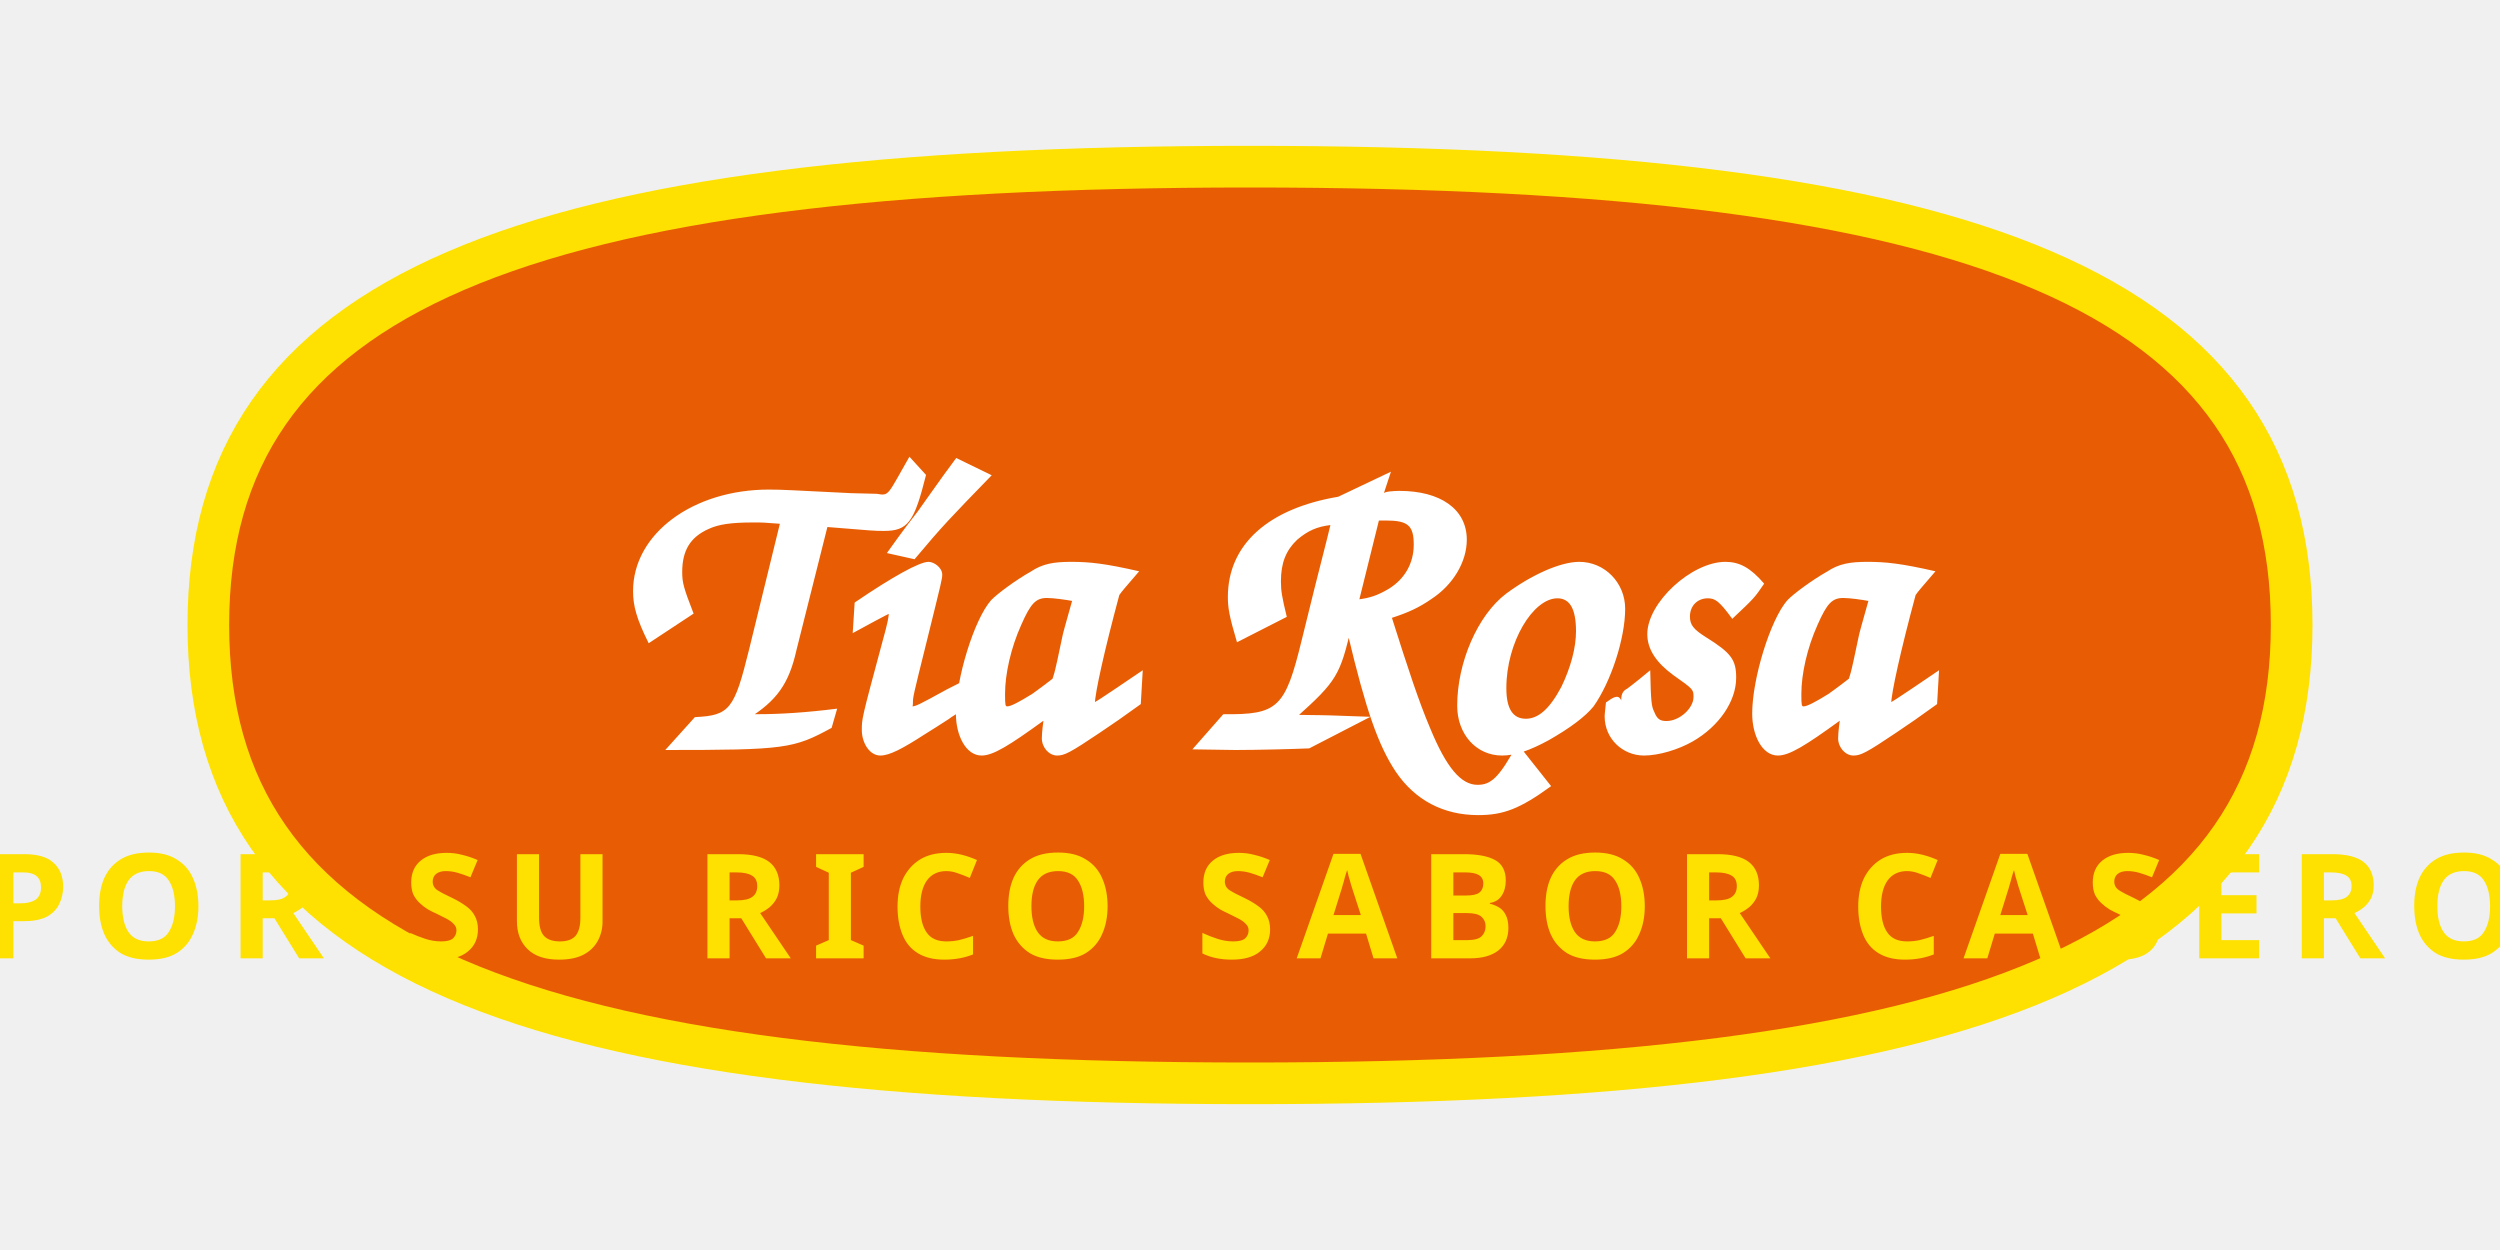
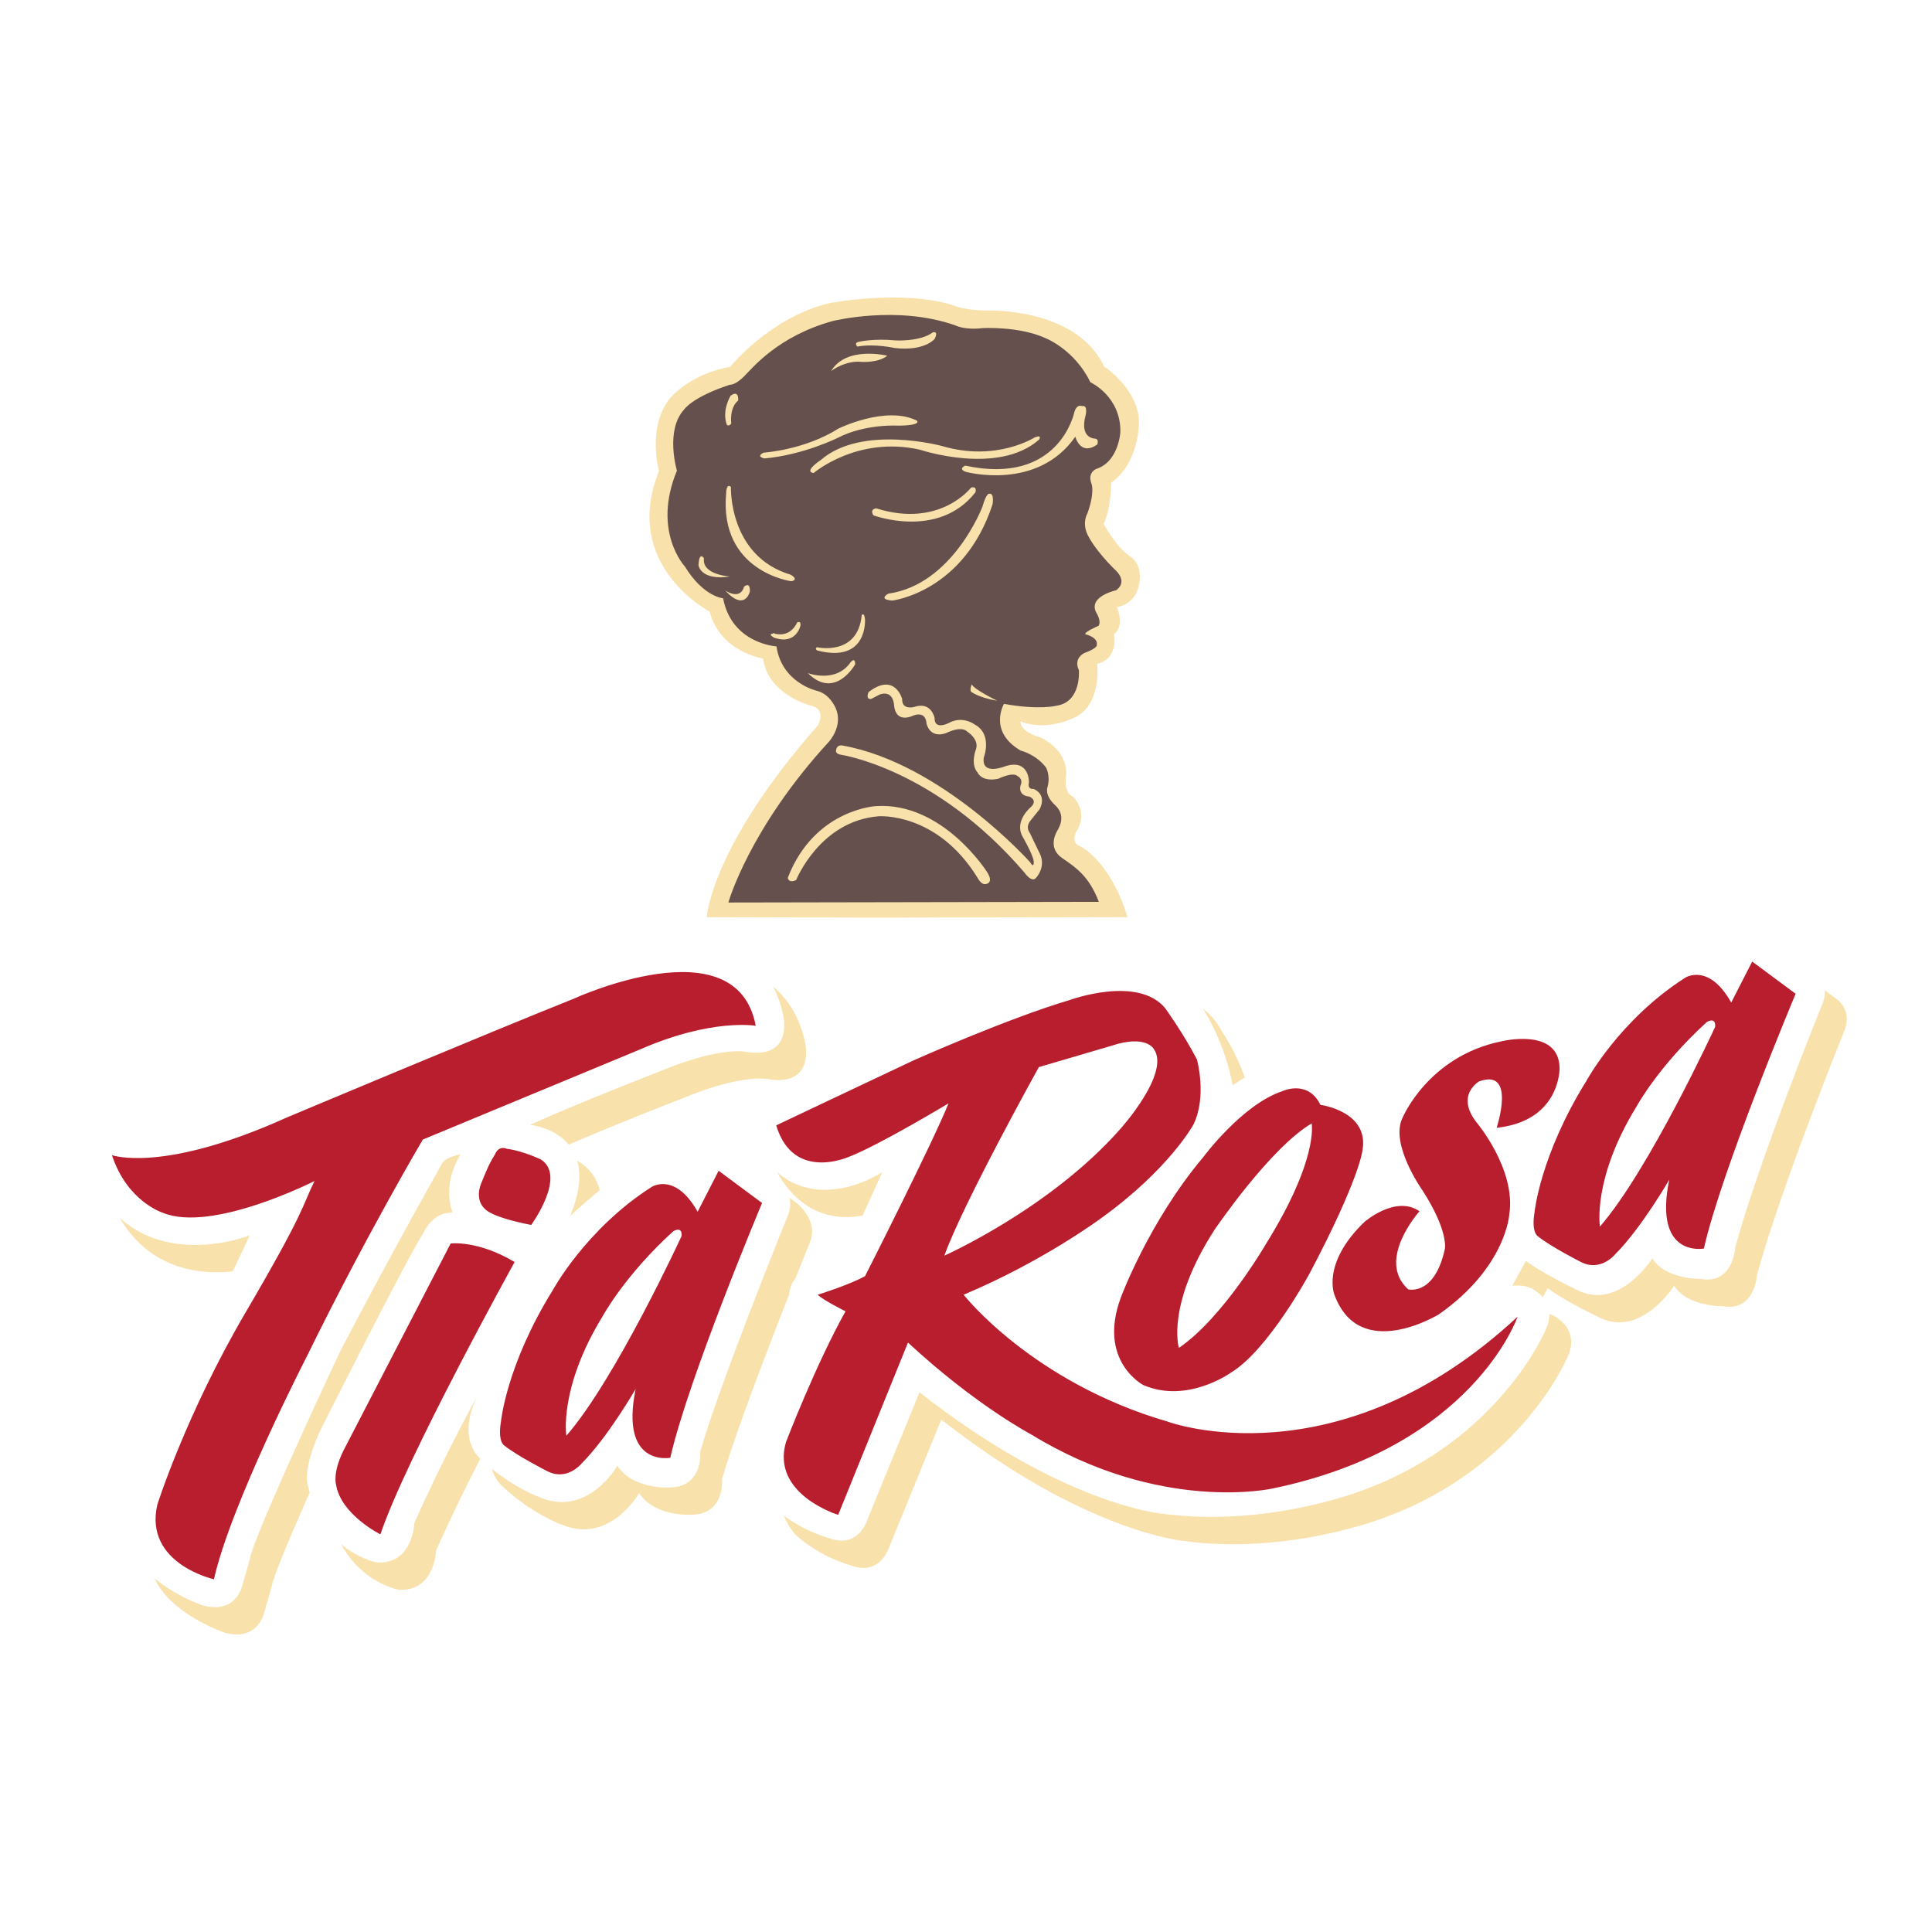
- <svg xmlns="http://www.w3.org/2000/svg" viewBox="0 0 120 60">
-   <path d="M10 30 C10 14, 25 8, 60 8 C95 8, 110 14, 110 30 C110 46, 95 52, 60 52 C25 52, 10 46, 10 30 Z" fill="#E85D04" stroke="#FEE100" stroke-width="2" />
-   <text x="60" y="36" font-family="'Brush Script MT', cursive, sans-serif" font-size="20" font-weight="bold" fill="#FFFFFF" text-anchor="middle">Tía Rosa</text>
-   <text x="60" y="46" font-family="sans-serif" font-size="7" font-weight="800" fill="#FEE100" text-anchor="middle" letter-spacing="1">POR SU RICO SABOR CASERO</text>
+ <svg xmlns="http://www.w3.org/2000/svg" width="2500" height="2500" viewBox="0 0 192.756 192.756">
+   <g fill-rule="evenodd" clip-rule="evenodd">
+     <path fill="#fff" d="M0 0h192.756v192.756H0V0z" />
+     <path d="M70.512 91.506s.411-7.016 11.08-19.121c0 0 .985-1.642-.78-2.011 0 0-4.227-1.107-4.678-4.678 0 0-4.268-.615-5.334-4.678 0 0-8.863-4.596-5.047-14.034 0 0-1.19-4.103.943-7.058 0 0 1.847-2.544 6.155-3.324 0 0 3.98-4.965 9.93-6.36 0 0 7.058-1.354 12.146.164 0 0 1.272.575 3.448.575 0 0 8.986-.369 11.777 5.581 0 0 3.404 2.216 3.486 5.499 0 0 .082 4.062-2.789 6.114 0 0 .041 2.462-.74 4.104 0 0 1.232 2.257 2.545 3.16 0 0 1.518.78.943 3.037 0 0-.287 1.806-2.174 2.093 0 0 .861 1.846-.287 2.708 0 0 .533 2.421-1.684 2.954 0 0 .492 3.775-1.969 5.212 0 0-2.791 1.642-5.664.533 0 0-.205.984 2.094 1.641 0 0 2.625 1.19 2.463 3.734 0 0-.33 1.682.656 2.133 0 0 1.682 1.437.287 3.611 0 0-.492 1.066.492 1.354 0 0 2.994 1.478 4.678 7.058l-25.359.042-16.618-.043z" fill="#f8e1aa" />
+     <path d="M67.537 46.958s-1.2-4.012.72-6.103c0 0 .789-1.234 4.56-2.469 0 0 .514.069 1.406-.823s3.405-4.022 8.846-5.531c0 0 6.446-1.623 12.252.434 0 0 .891.48 2.674.274 0 0 3.635-.229 6.332 1.006 0 0 2.879 1.12 4.457 4.389 0 0 3.062 1.394 2.994 4.982 0 0-.16 2.926-2.377 3.658 0 0-.938.32-.504 1.485 0 0 .367.823-.41 2.972 0 0-.641 1.028.16 2.377 0 0 .639 1.28 2.514 3.154 0 0 1.486 1.166.205 2.126 0 0-2.789.594-2.012 2.194 0 0 .572.869.252 1.349 0 0-1.439.617-1.326.846 0 0 1.303.297 1.143 1.051 0 0 .184.296-1.234.823 0 0-1.119.48-.549 1.714 0 0 .275 3.177-2.238 3.543 0 0-1.691.457-5.234-.183 0 0-1.623 2.743 1.668 4.663 0 0 1.486.343 2.514 1.669 0 0 .48.8.16 1.965 0 0-.342.8.756 1.806 1.096 1.006.455 2.149.227 2.538-.227.389-.914 1.783.48 2.743s2.674 1.805 3.658 4.366l-36.961.068s2.057-7.36 10.034-16.046c0 0 1.44-1.554.686-3.314 0 0-.572-1.486-1.966-1.783 0 0-3.429-.8-3.955-4.411 0 0-4.457-.251-5.326-4.8 0 0-1.966-.137-3.817-3.177-.001-.001-3.293-3.498-.789-9.555z" fill="#65504d" />
+     <path d="M85.539 34.581s-.364-.363.108-.472c0 0 1.491-.364 3.708-.146 0 0 2.436.146 3.708-.8 0 0 .618-.218.182.654 0 0-.981 1.236-3.962.909 0 0-2.073-.473-3.744-.145zM96.3 46.454s-.756.324.054.621c0 0 7.125 1.97 10.931-3.508 0 0 .484 1.97 2.186.783 0 0 .242-.567-.27-.594 0 0-1.512-.027-.891-2.321 0 0 .27-1.052-.352-.917 0 0-.539-.27-.783.648.001-.002-1.509 7.312-10.875 5.288zM78.595 87.583s.072.582.836.219c0 0 2.363-5.889 8.216-6.362 0 0 5.816-.472 9.888 6.144 0 0 .4.836.945.582 0 0 .654-.146 0-1.163 0 0-4.399-6.98-11.052-6.58.001-.002-6.179.289-8.833 7.16zM96.953 68.28s-.218.472-.072.727c0 0 .69.582 2.618.909-.001 0-2.327-1.127-2.546-1.636zm-10.288.763s-.363.764.254.691l.836-.437s1.309-.581 1.454 1.091c0 0 .037 1.672 1.709 1.09 0 0 1.417-.763 1.526.727 0 0 .291 1.49 1.927.945 0 0 1.527-.8 2.145-.146 0 0 1.163.728.872 1.709 0 0-.618 1.49.146 2.363 0 0 .4.981 2.072.618 0 0 1.453-.727 1.926-.254 0 0 .582.254.291.909 0 0-.328 1.018.873 1.127 0 0 .871.327.182 1.018 0 0-1.709 1.381-.873 2.944 0 0 1.018 1.746 1.127 2.472 0 0 .072.836-.363.109 0 0-8.797-9.852-18.686-11.633 0 0-.545-.146-.654.399 0 0-.181.4.437.509 0 0 9.416 1.345 18.358 11.778 0 0 .764 1.127 1.199.437 0 0 .945-1.019.328-2.327l-1.02-2.109s-.473-.545.109-1.236l.873-1.09s.836-1.381-.582-2.036c0 0-.654.109-.473-.654 0 0 .072-2.326-2.289-1.635 0 0-2.473 1.054-2.219-.836 0 0 .908-2.327-.908-3.308 0 0-1.2-.909-2.582-.146 0 0-1.453.763-1.417-.509 0 0-.327-1.672-2.035-1.091 0 0-1.236.364-1.2-.799.002.001-.725-2.69-3.343-.69zm-6.071-1.89s2.763 1.054 4.253-1.055c0 0 .472-.618.472.182.001 0-1.998 3.599-4.725.873zm.909-2.581s4.072.945 4.472-3.199c0 0 .254-.363.327.437 0 0 .291 4.398-4.762 3.09 0-.001-.291-.147-.037-.328zm-4.435-1.418s1.636.691 2.472-1.054c0 0 .364-.219.327.29 0 0-.4 2-2.618 1.236 0 0-.654-.327-.182-.4.474-.072.001-.072.001-.072zm-4.726-4.253s1.49 1.054 1.891-.364c0 0 .618-.582.582.473-.001 0-.473 2.072-2.473-.109zm.509-1.382s-2.835-.145-2.617-1.817c0 0-.473-.763-.545.69 0 0 .182 1.564 3.162 1.127zm.073-8.942s-.255 6.907 5.961 8.761c0 0 .873.473.073.654 0 0-7.234-.945-6.507-8.797.001 0 .001-1.018.473-.618zm.036-6.326s-.218-1.563.69-2.291c0 0 .109-1.127-.763-.473 0 0-.909 1.49-.364 2.908.001.001.219.184.437-.144zm16.068 17.667s7.125-.836 9.998-9.597c0 0 .217-1.2-.363-1.054 0 0-.256-.073-.654 1.309 0 0-2.945 7.743-9.38 8.652-.001 0-1.091.582.399.69zm-1.599-9.197s-.691.036-.291.691c0 0 6.471 2.436 10.179-2.29 0 0 .219-.655-.436-.473-.001 0-3.09 4.072-9.452 2.072zm-6.253-3.526s4.362-3.744 10.614-2.326c0 0 7.78 2.617 11.887-1.018 0 0 .328-.509-.436-.218 0 0-3.816 2.471-9.234.872 0 0-7.997-2.181-12.105 1.382.001 0-1.78 1.162-.726 1.308zm-4.907-1.454s-.909-.182-.073-.582c0 0 4.071-.255 7.452-2.399 0 0 4.726-2.327 7.815-.8 0 0 .618.473-1.817.509 0 0-3.271-.218-6.034 1.2 0 0-3.381 1.708-7.343 2.072zm6.652-8.725s1.418-1.091 3.054-.909c0 0 1.672.109 2.544-.618 0 .001-4.071-1.017-5.598 1.527zM90.203 119.67s-8.527 5.715-13.063-3.447c0 0-1.361-2.631 1.542-4.172 0 0 22.499-10.979 30.844-12.701 0 0 9.162-2.631 12.428 3.629 0 0 2.338 3.305 3.207 8.025 0 0 7.082-5.281 10.809-.559 0 0 2.547.123 3.791 2.236 0 0 1.738-5.592 9.441-8.512 0 0 8.387-2.795 10.934 1.926 0 0 3.977-5.219 9.193-8.51 0 0 2.547-1.492 5.156.062 0 0 1.305-2.859 4.1-1.492l4.908 3.729s1.367 1.117.434 3.168c0 0-6.336 15.654-8.633 24.164 0 0-.188 3.666-3.418 3.105 0 0-3.541.062-4.846-2.049 0 0-3.168 5.031-7.205 3.293 0 0-3.727-1.74-5.404-3.045l-1.367 2.484s1.615-.248 2.547.684c0 0 1.926 1.242.809 3.666 0 0-4.535 10.996-18.201 16.027 0 0-9.506 3.789-20.129 2.361 0 0-9.877-.871-24.165-12.115l-5.155 12.611s-.87 3.105-3.914 1.926c0 0-2.919-.746-5.405-2.982 0 0-3.043-2.92-1.304-8.014 0 0 .994-3.789 4.473-10.498 0 0-2.174-1.057-1.615-3.293 0 0 .124-1.801 3.23-2.484 0 0 1.739-.559 2.236-.994l3.742-8.229zm-63.118 6.305s-11.583 4.615-16.105-6.414c0 0-1.523-4.154 2.307-4.477 0 0 4.246 1.338 10.799-1.338 0 0 13.891-4.984 28.842-11.953 0 0 13.752-6.737 21.644-4.707 0 0 4.384.924 5.723 6.783 0 0 1.154 4.432-3.461 3.832 0 0-2.446-.738-8.769 1.891 0 0-7.43 2.861-13.014 5.354 0 0 7.476.693 4.015 9.092 0 0 4.661-4.385 7.753-5.953 0 0 2.354-1.199 4.246.461 0 0 1.708-2.906 4.338-1.521l4.015 2.953s2.308 1.707 1.385 3.969c0 0-6.83 16.844-8.769 23.627 0 0 .37 3.691-3.322 3.553 0 0-3.461.139-4.938-2.168 0 0-2.907 5.121-7.661 3.184 0 0-3.045-1.062-5.999-3.877 0 0-2.492-1.891-.277-6.322 0 0-3.184 5.676-6.322 12.736 0 0-.139 4.154-3.738 3.924 0 0-5.399-.924-6.876-7.66 0 0-.646-1.432 1.246-5.539 0 0 8.629-17.166 10.291-19.705 0 0 .923-2.121 2.907-1.984 0 0-1.2-2.584.784-5.814 0 0-1.338.186-1.799.832 0 0-4.522 7.938-10.199 18.781 0 0-7.522 15.969-8.907 20.26 0 0 0 .139-.831 2.998 0 0-.554 3.047-3.968 2.125 0 0-5.492-1.848-7.061-5.539 0 0-1.338-3.275.692-8.168 0 0 2.77-6.645 6.738-14.352-.001-.003 2.583-5.126 4.291-8.864z" fill="#f8e1aa" />
+     <path d="M88.026 116.949s-8.527 5.715-13.063-3.447c0 0-1.361-2.631 1.542-4.174 0 0 22.499-10.977 30.845-12.699 0 0 9.162-2.631 12.428 3.629 0 0 2.338 3.305 3.207 8.025 0 0 7.082-5.281 10.809-.561 0 0 2.547.125 3.789 2.238 0 0 1.74-5.592 9.443-8.512 0 0 8.387-2.795 10.934 1.926 0 0 3.975-5.219 9.193-8.51 0 0 2.547-1.491 5.156.062 0 0 1.305-2.858 4.1-1.491l4.908 3.728s1.365 1.117.434 3.168c0 0-6.336 15.654-8.635 24.164 0 0-.186 3.664-3.416 3.107 0 0-3.541.061-4.846-2.051 0 0-3.168 5.031-7.205 3.293 0 0-3.729-1.74-5.404-3.045l-1.367 2.484s1.615-.248 2.547.684c0 0 1.926 1.242.807 3.666 0 0-4.533 10.994-18.201 16.027 0 0-9.504 3.789-20.127 2.359 0 0-9.877-.869-24.165-12.113l-5.156 12.611s-.87 3.105-3.914 1.926c0 0-2.919-.746-5.405-2.982 0 0-3.043-2.92-1.305-8.014 0 0 .994-3.789 4.473-10.498 0 0-2.174-1.057-1.615-3.293 0 0 .125-1.801 3.23-2.484 0 0 1.739-.559 2.236-.994l3.743-8.229zm-63.118 6.305s-11.583 4.615-16.105-6.414c0 0-1.523-4.152 2.307-4.477 0 0 4.246 1.338 10.799-1.338 0 0 13.891-4.984 28.842-11.953 0 0 13.752-6.737 21.644-4.707 0 0 4.384.922 5.722 6.785 0 0 1.154 4.43-3.461 3.83 0 0-2.446-.74-8.769 1.891 0 0-7.429 2.861-13.013 5.354 0 0 7.476.691 4.015 9.092 0 0 4.661-4.385 7.753-5.953 0 0 2.354-1.201 4.245.461 0 0 1.708-2.906 4.338-1.523l4.015 2.955s2.307 1.707 1.384 3.969c0 0-6.83 16.844-8.768 23.627 0 0 .369 3.691-3.323 3.553 0 0-3.461.139-4.938-2.168 0 0-2.907 5.121-7.66 3.184 0 0-3.045-1.061-6-3.875 0 0-2.492-1.895-.276-6.324 0 0-3.185 5.676-6.323 12.738 0 0-.138 4.152-3.738 3.922 0 0-5.399-.924-6.876-7.66 0 0-.646-1.43 1.246-5.539 0 0 8.63-17.166 10.291-19.705 0 0 .923-2.121 2.908-1.984 0 0-1.2-2.584.784-5.814 0 0-1.338.186-1.8.832 0 0-4.522 7.938-10.198 18.781 0 0-7.522 15.967-8.907 20.26 0 0 0 .139-.831 3 0 0-.554 3.045-3.968 2.123 0 0-5.492-1.848-7.061-5.539 0 0-1.338-3.275.692-8.168 0 0 2.769-6.645 6.738-14.352.001-.003 2.585-5.126 4.292-8.864z" fill="#fff" />
+     <path d="M71.697 116.807l-2.094 4.09c-2.24-3.992-4.577-2.482-4.577-2.482-6.574 4.188-9.885 10.322-9.885 10.322-4.626 7.451-5.161 13.1-5.161 13.1-.341 2.045.34 2.387.34 2.387 1.266 1.021 4.236 2.531 4.236 2.531 1.997 1.072 3.458-.73 3.458-.73 2.63-2.629 5.405-7.449 5.405-7.449-1.607 7.84 3.457 6.865 3.457 6.865 1.753-7.791 9.155-25.418 9.155-25.418l-4.334-3.216zm44.801 25.029c-13.539-3.943-20.355-12.66-20.355-12.66 7.986-3.359 13.732-7.646 13.732-7.646 6.816-4.918 9.203-9.348 9.203-9.348 1.363-2.826.342-6.477.342-6.477-1.365-2.631-3.166-5.113-3.166-5.113-2.727-3.311-9.496-.828-9.496-.828-6.135 1.801-15.631 6.039-15.631 6.039-3.311 1.557-13.684 6.475-13.684 6.475 1.705 5.697 7.304 3.117 7.304 3.117 2.922-1.119 9.885-5.309 9.885-5.309-1.558 3.896-8.327 17.238-8.327 17.238-1.704.926-4.724 1.852-4.724 1.852.535.535 2.776 1.654 2.776 1.654-2.971 5.309-5.941 13.051-5.941 13.051-1.51 5.211 5.21 7.256 5.21 7.256l6.963-17.189c6.719 6.232 12.272 9.154 12.272 9.154 12.951 7.938 24.104 5.406 24.104 5.406 20.014-4.139 24.445-17.141 24.445-17.141-18.015 16.75-34.912 10.469-34.912 10.469zm15.242-31.604c-1.268-2.58-3.801-1.363-3.801-1.363-3.992 1.314-7.887 6.574-7.887 6.574-5.453 6.477-8.23 14.023-8.23 14.023-2.338 6.33 2.24 8.717 2.24 8.717 4.383 1.9 8.717-1.217 8.717-1.217 3.748-2.24 7.889-9.934 7.889-9.934 4.967-9.398 5.26-12.223 5.26-12.223.73-3.944-4.188-4.577-4.188-4.577zm43.078-14.298l-2.094 4.089c-2.24-3.992-4.578-2.482-4.578-2.482-6.574 4.188-9.885 10.324-9.885 10.324-4.625 7.449-5.162 13.1-5.162 13.1-.34 2.045.342 2.385.342 2.385 1.266 1.023 4.236 2.533 4.236 2.533 1.996 1.07 3.457-.73 3.457-.73 2.631-2.631 5.406-7.451 5.406-7.451-1.609 7.84 3.457 6.865 3.457 6.865 1.752-7.791 9.154-25.418 9.154-25.418l-4.333-3.215zM11.169 115.248s5.015 1.852 17.433-3.75c0 0 20.403-8.57 28.584-11.832 0 0 16.313-7.548 18.212 2.678 0 0-4.333-.779-11.492 2.338l-21.718 9.01s-5.648 9.543-11.59 21.668c0 0-7.596 14.754-9.252 22.205 0 0-7.012-1.557-5.648-7.451 0 0 2.873-9.057 8.813-19.186 5.941-10.129 5.649-10.615 6.866-13.098 0 0-10.226 5.209-15.144 3.164 0 0-3.554-1.119-5.064-5.746zm92.477-8.783l7.254-2.131c3.441-1.148 4.221.328 4.221.328 1.68 2.418-3.361 7.99-3.361 7.99-7.008 7.951-17.541 12.623-17.541 12.623 1.844-5.162 9.427-18.81 9.427-18.81zm37.979 14.383s-4.383 4.871-1.121 7.793c0 0 2.629.682 3.652-4.043 0 0 .391-1.754-2.24-5.844 0 0-3.264-4.576-1.996-7.207 0 0 2.533-6.135 9.836-7.645 0 0 5.795-1.461 5.844 2.678 0 0 .098 5.26-6.281 5.941 0 0 1.996-5.99-1.754-4.627 0 0-2.387 1.365-.244 4.092 0 0 3.945 4.674 3.264 9.154 0 0-.293 5.258-7.014 9.982 0 0-7.887 4.869-10.418-1.898 0 0-1.365-3.117 2.969-7.305-.001.001 3.116-2.726 5.503-1.071zm-15.291 3.214s-4.285 7.402-8.717 10.42c0 0-1.314-4.234 3.555-11.783 0 0 5.504-8.133 9.691-10.615 0 0 .729 3.506-4.529 11.978zm44.783-21.603s-6.574 14.268-11.492 19.916c0 0-.779-4.771 3.652-11.979 0 0 2.191-4.041 7.012-8.424 0 .001.926-.583.828.487zm-103.12 20.873s-6.574 14.268-11.492 19.916c0 0-.78-4.771 3.651-11.979 0 0 2.192-4.041 7.012-8.424 0 .001.926-.583.829.487zm-14.998-1.119s3.555-4.871.974-6.525c0 0-1.802-.877-3.409-1.072 0 0-.779-.389-1.168.535-.584.975-.633 1.072-1.412 2.971 0 0-.682 1.559.438 2.533-.001-.001.583.779 4.577 1.558zm-1.656 3.699s-10.859 19.625-13.391 27.172c0 0-3.993-1.996-4.432-5.014 0 0-.34-1.121.73-3.312l10.713-20.695c0-.001 2.728-.342 6.38 1.849z" fill="#b81e2d" />
+   </g>
</svg>
